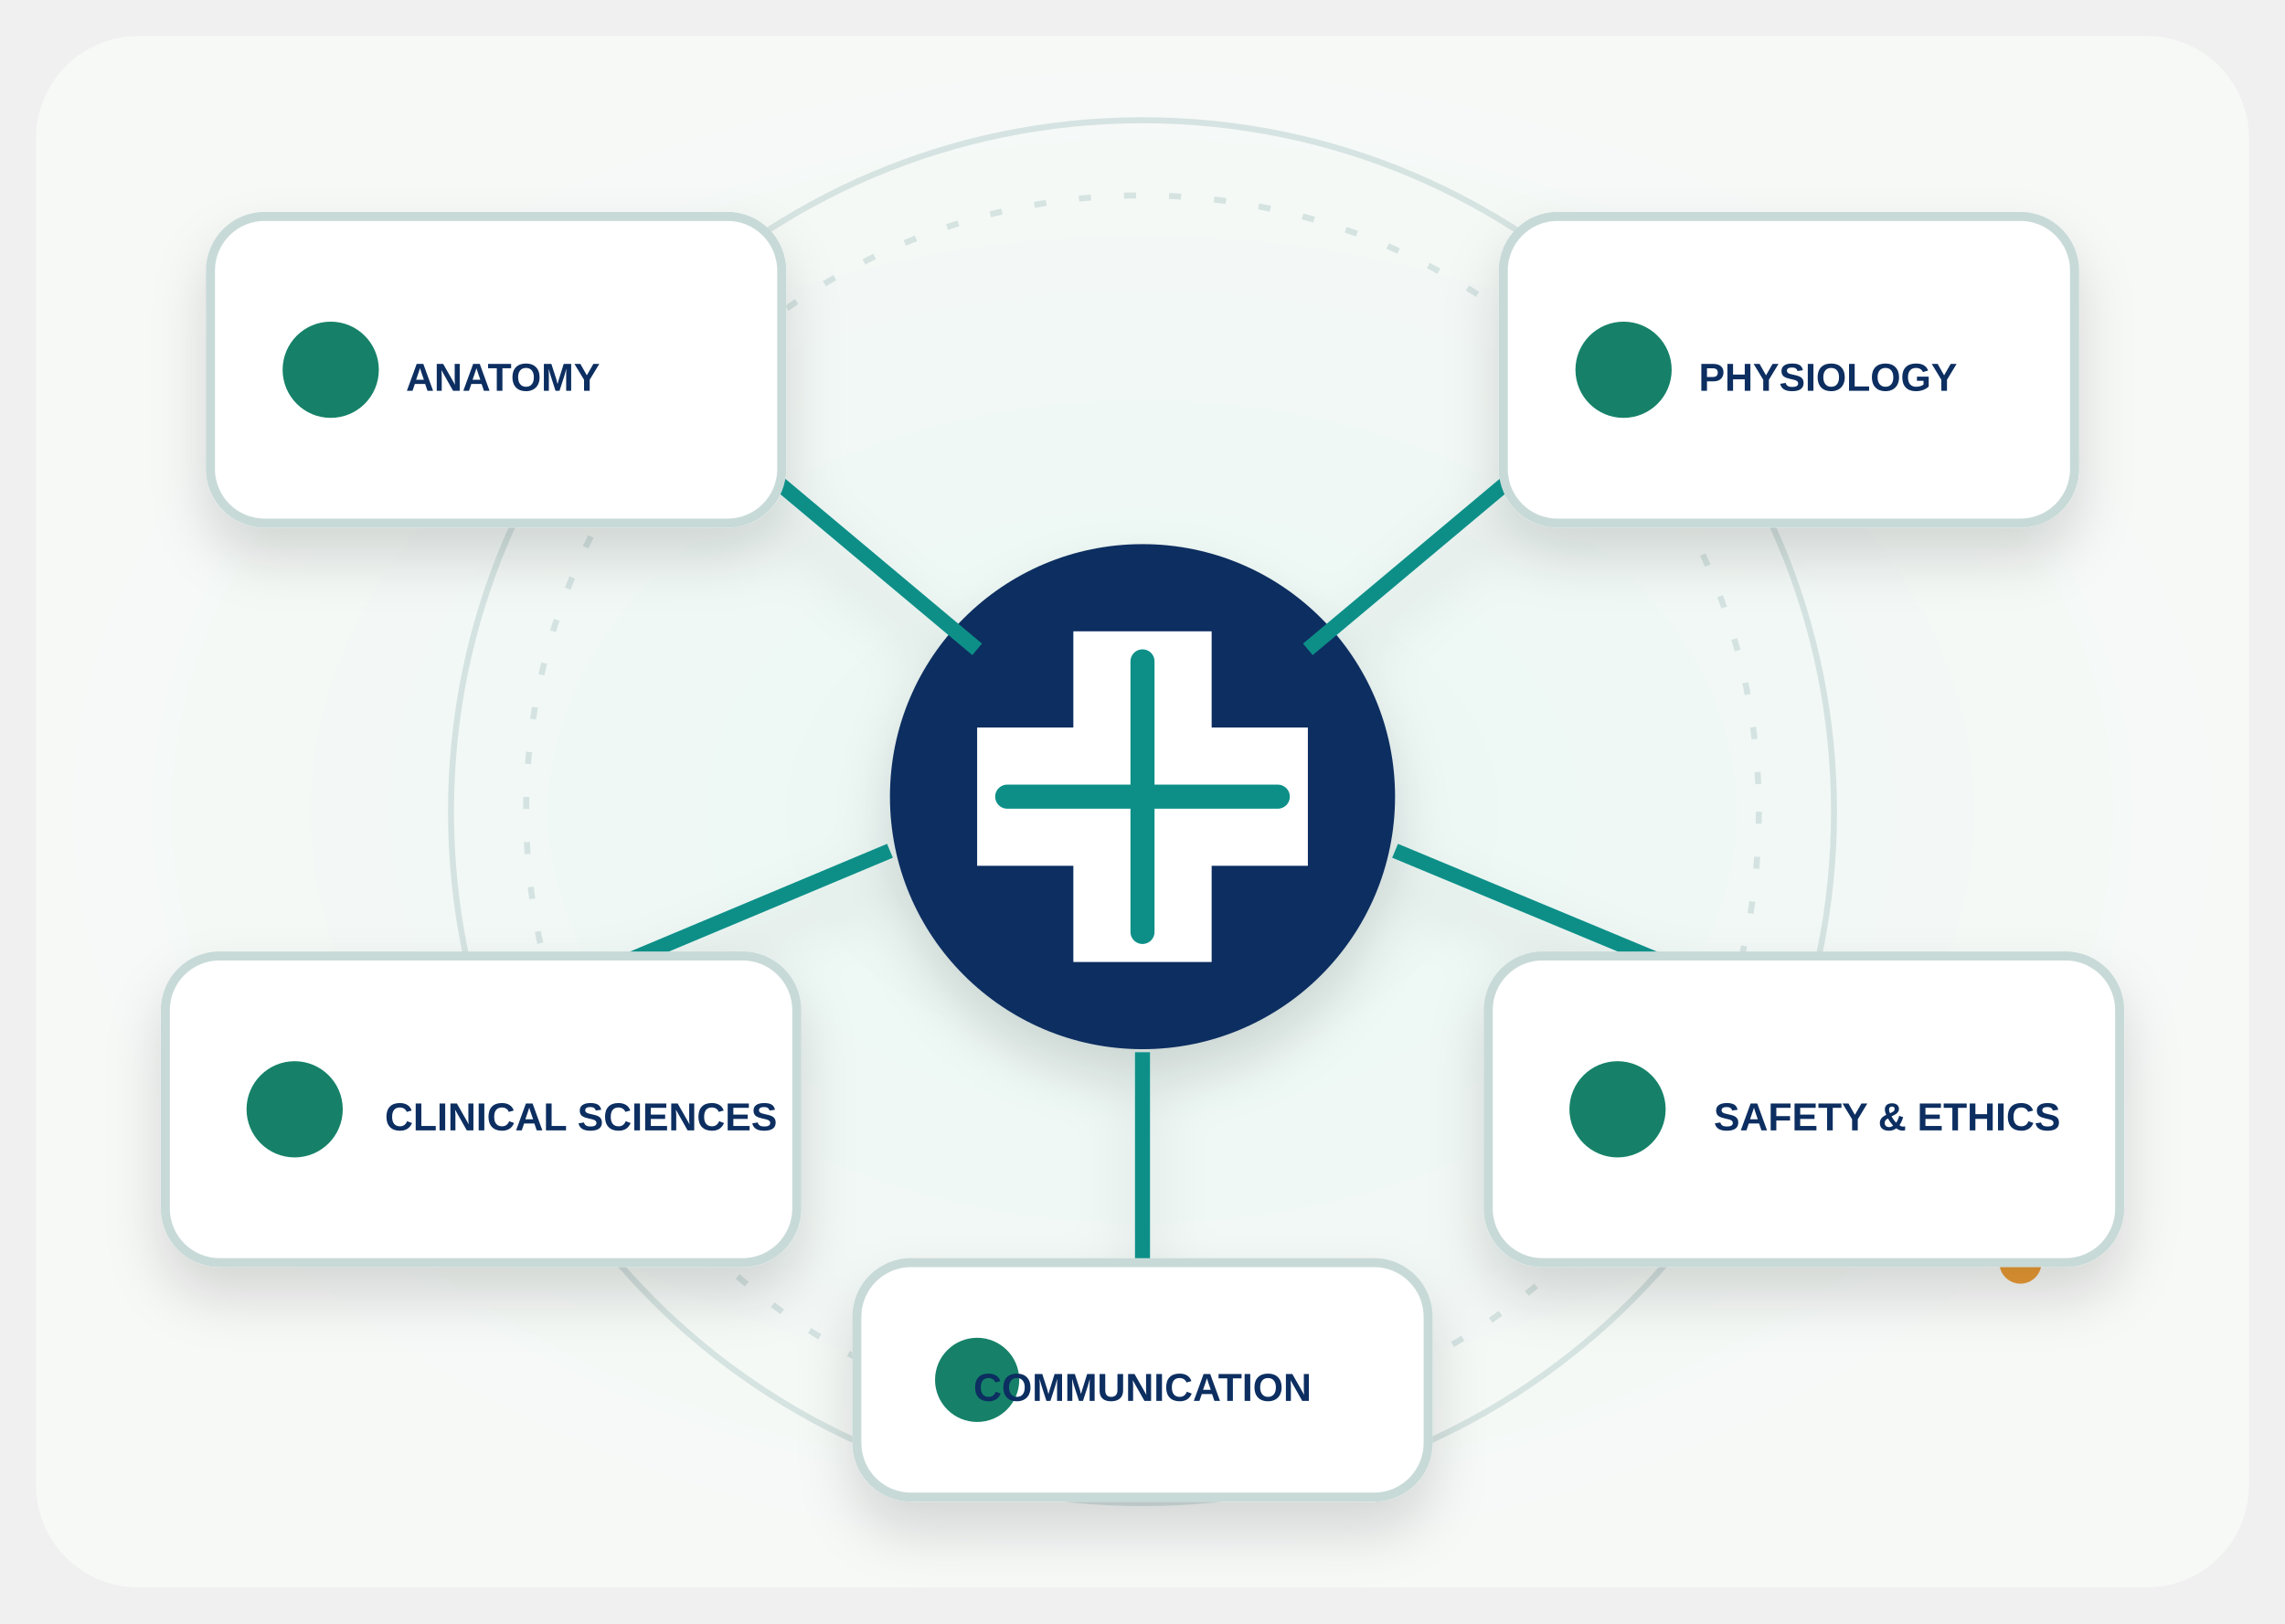
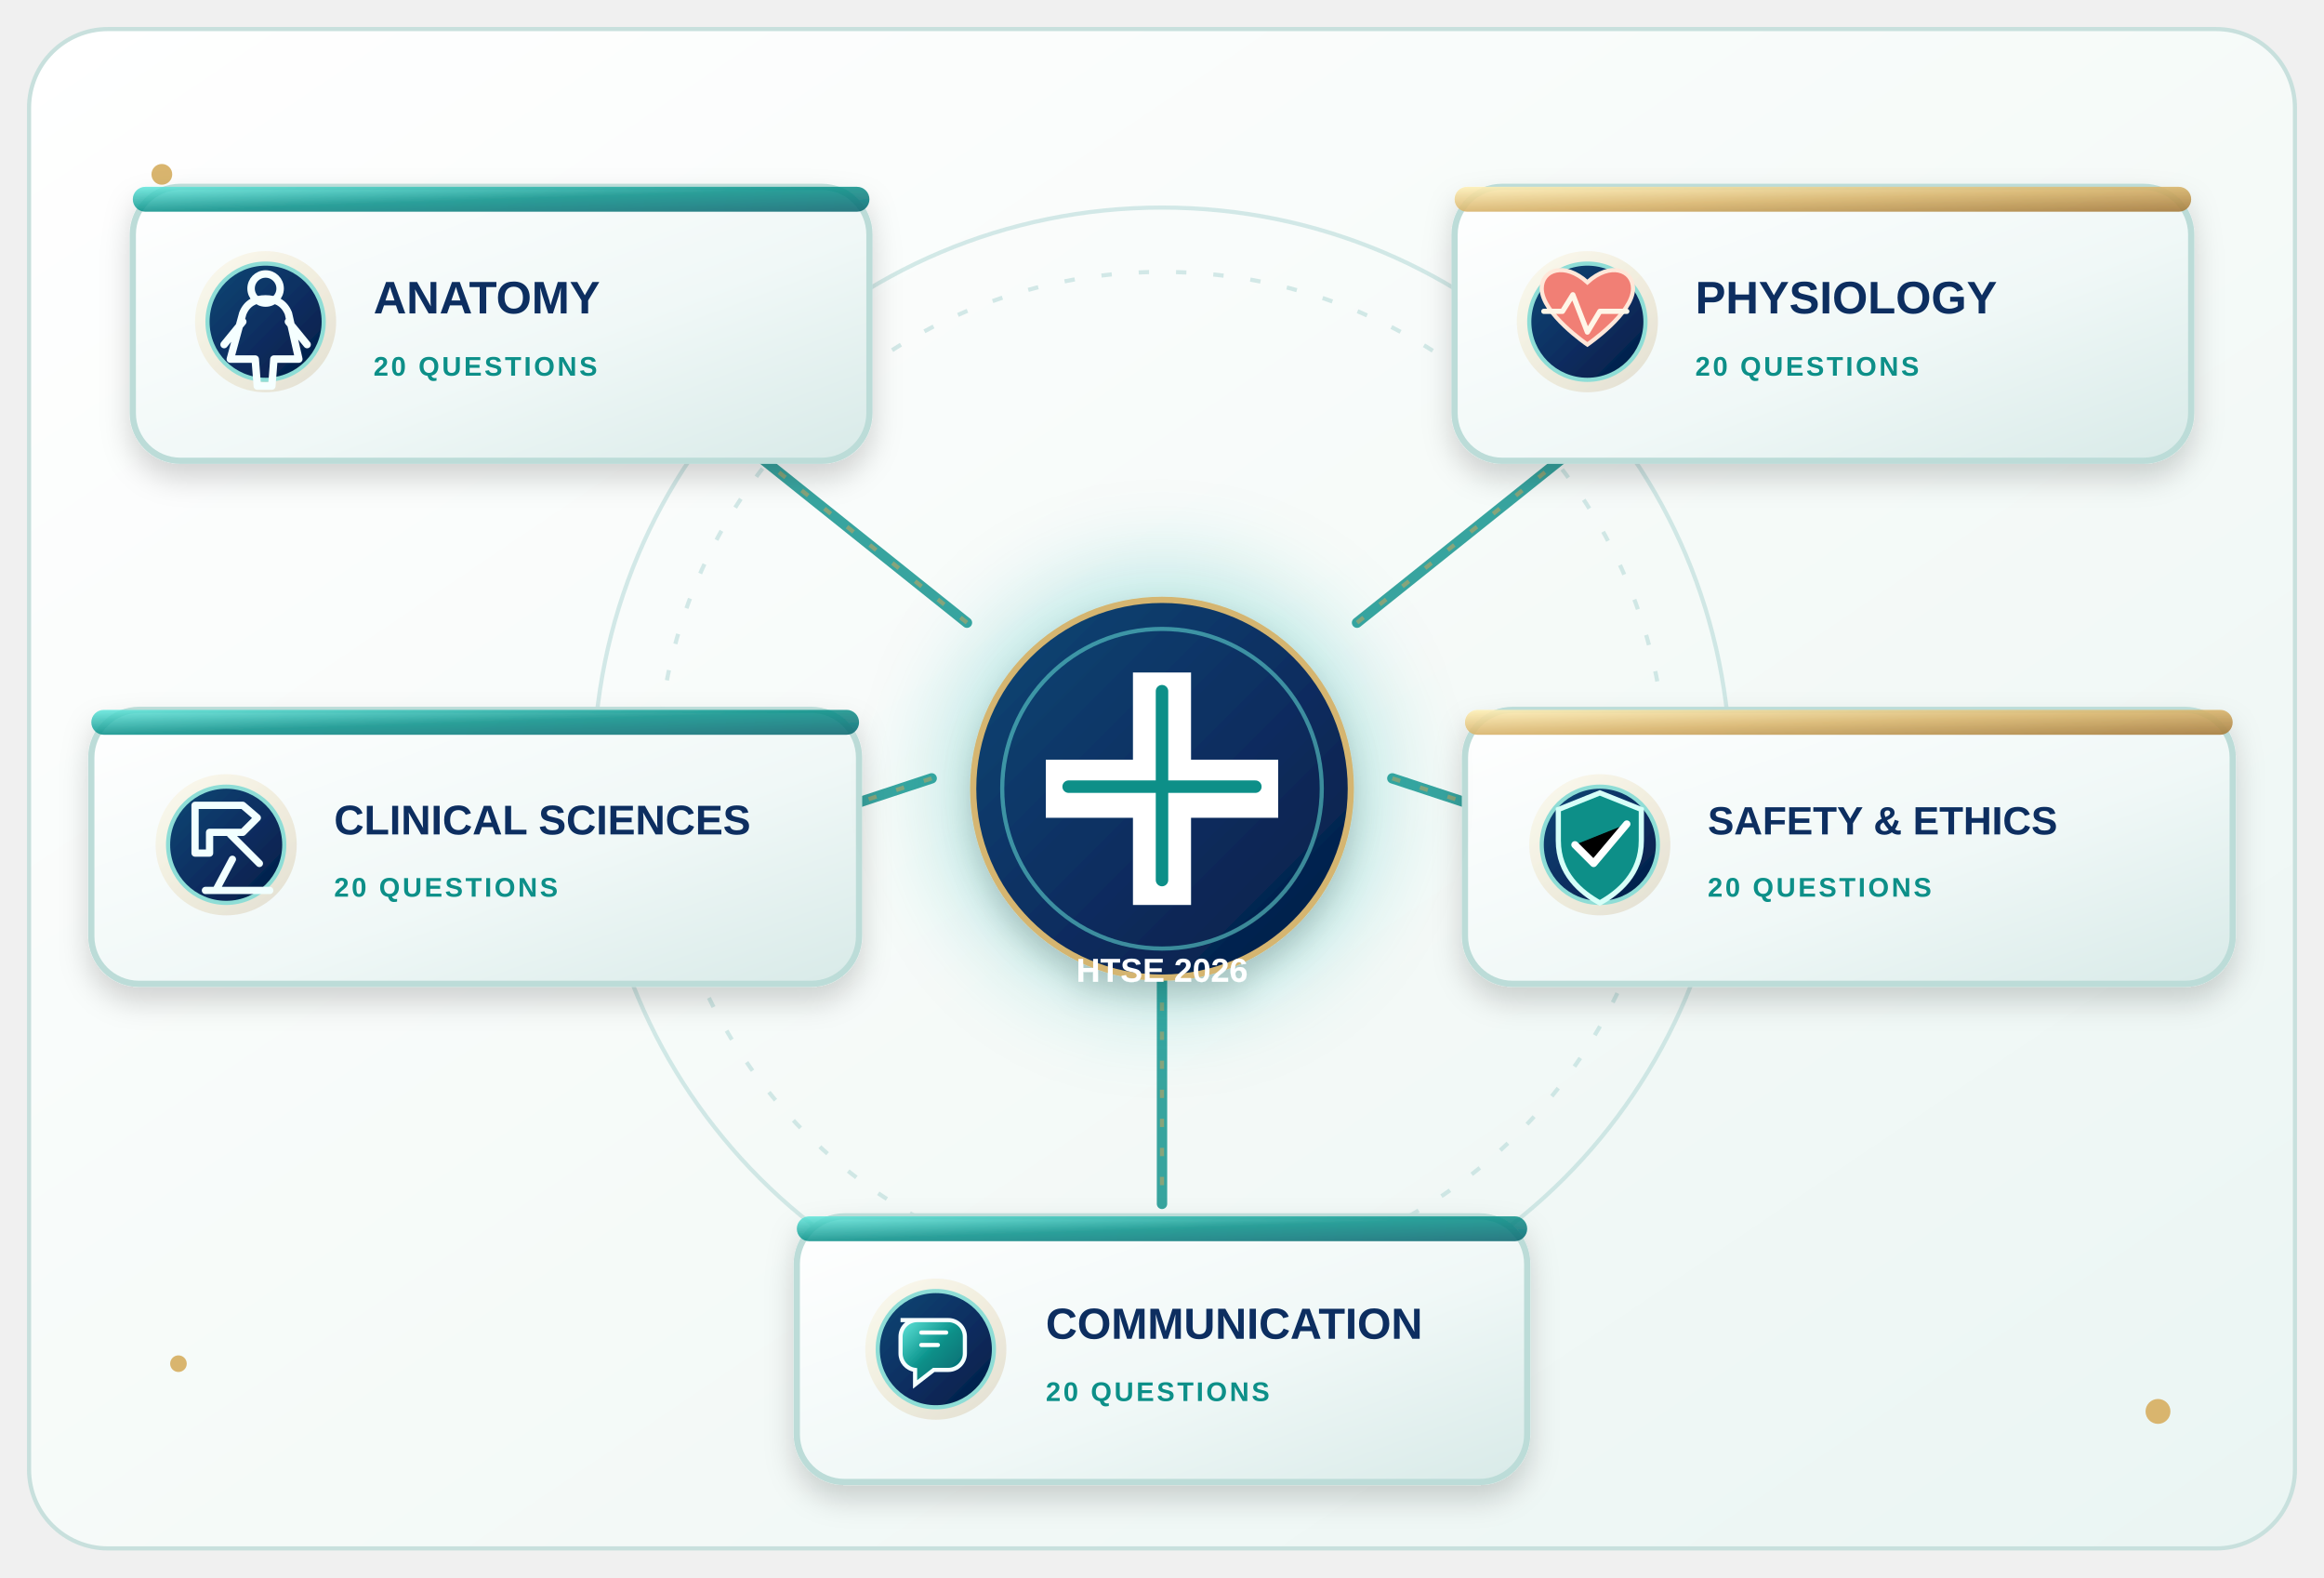
- <svg xmlns="http://www.w3.org/2000/svg" viewBox="0 0 760 540" role="img" aria-labelledby="t d">
+ <svg xmlns="http://www.w3.org/2000/svg" width="1120" height="760" viewBox="0 0 1120 760" role="img" aria-labelledby="title desc">
  <defs>
-     <linearGradient id="white" x1="0" y1="0" x2="1" y2="1">
-       <stop stop-color="#fff" />
-       <stop offset="1" stop-color="#F7F9F7" />
+     <linearGradient id="panel" x1="0" y1="0" x2="1" y2="1">
+       <stop stop-color="#FFFFFF" />
+       <stop offset=".55" stop-color="#F5FAF8" />
+       <stop offset="1" stop-color="#EAF5F3" />
    </linearGradient>
-     <linearGradient id="amber" x1="0" y1="0" x2="1" y2="1">
-       <stop stop-color="#F8D9A9" />
-       <stop offset=".55" stop-color="#E99A34" />
-       <stop offset="1" stop-color="#C9A45D" />
+     <linearGradient id="navy" x1="0" y1="0" x2="1" y2="1">
+       <stop stop-color="#0D4875" />
+       <stop offset=".54" stop-color="#092D60" />
+       <stop offset="1" stop-color="#041D43" />
    </linearGradient>
-     <radialGradient id="bg">
-       <stop stop-color="#E9F7F3" />
-       <stop offset="1" stop-color="#F7F9F7" />
-     </radialGradient>
-     <filter id="shadow" x="-20%" y="-20%" width="140%" height="150%">
-       <feGaussianBlur in="SourceAlpha" stdDeviation="9" />
-       <feOffset dy="10" />
+     <linearGradient id="teal" x1="0" y1="0" x2="1" y2="1">
+       <stop stop-color="#62E7DC" />
+       <stop offset=".5" stop-color="#078F88" />
+       <stop offset="1" stop-color="#06636D" />
+     </linearGradient>
+     <linearGradient id="gold" x1="0" y1="0" x2="1" y2="1">
+       <stop stop-color="#FFF0B9" />
+       <stop offset=".5" stop-color="#D8B46C" />
+       <stop offset="1" stop-color="#A47A3B" />
+     </linearGradient>
+     <linearGradient id="glass" x1="0" y1="0" x2="1" y2="1">
+       <stop stop-color="#FFFFFF" />
+       <stop offset=".58" stop-color="#F0F8F7" />
+       <stop offset="1" stop-color="#D8EAE8" />
+     </linearGradient>
+     <filter id="panelShadow" x="-20%" y="-20%" width="140%" height="150%">
+       <feGaussianBlur in="SourceAlpha" stdDeviation="13" />
+       <feOffset dy="13" />
      <feComponentTransfer>
-         <feFuncA type="linear" slope=".14" />
+         <feFuncA type="linear" slope=".13" />
      </feComponentTransfer>
      <feMerge>
        <feMergeNode />
        <feMergeNode in="SourceGraphic" />
      </feMerge>
    </filter>
+     <filter id="cardShadow" x="-25%" y="-30%" width="160%" height="180%">
+       <feGaussianBlur in="SourceAlpha" stdDeviation="7" />
+       <feOffset dy="7" />
+       <feComponentTransfer>
+         <feFuncA type="linear" slope=".17" />
+       </feComponentTransfer>
+       <feMerge>
+         <feMergeNode />
+         <feMergeNode in="SourceGraphic" />
+       </feMerge>
+     </filter>
+     <filter id="hubGlow" x="-60%" y="-60%" width="220%" height="220%">
+       <feGaussianBlur stdDeviation="20" />
+     </filter>
  </defs>
-   <rect x="12" y="12" width="736" height="516" rx="34" fill="url(#bg)" />
-   <g fill="none" stroke="#C8DAD8" stroke-width="2" opacity=".7">
-     <circle cx="380" cy="270" r="230" />
-     <circle cx="380" cy="270" r="205" stroke-dasharray="4 11" />
+   <rect x="14" y="14" width="1092" height="732" rx="38" fill="url(#panel)" stroke="#C8E0DD" stroke-width="2" />
+   <g fill="none" stroke="#A8D3D0" stroke-width="2" opacity=".48">
+     <circle cx="560" cy="374" r="274" />
+     <circle cx="560" cy="374" r="243" stroke-dasharray="5 13" />
  </g>
-   <g fill="#E99A34">
-     <circle cx="104" cy="102" r="6" />
-     <circle cx="672" cy="420" r="7" />
-     <circle cx="630" cy="88" r="4" />
+   <g fill="#D9B56E">
+     <circle cx="78" cy="84" r="5" />
+     <circle cx="1044" cy="115" r="5" />
+     <circle cx="1040" cy="680" r="6" />
+     <circle cx="86" cy="657" r="4" />
  </g>
-   <g filter="url(#shadow)">
-     <circle cx="380" cy="265" r="84" fill="#092D60" />
-     <path d="M357 210h46v32h32v46h-32v32h-46v-32h-32v-46h32z" fill="#fff" />
-     <path d="M380 220v90m-45-45h90" stroke="#078F88" stroke-width="8" stroke-linecap="round" />
-     <g stroke="#078F88" stroke-width="5" fill="none">
-       <path d="M325 216L220 128M435 216l105-88M296 283L160 340M464 283l137 57M380 350v87" />
+   <g stroke="#078F88" stroke-width="5" stroke-linecap="round" opacity=".8">
+     <path d="M466 300 356 212M654 300 764 212M449 375 358 405M671 375 762 405M560 455v125" />
+   </g>
+   <g stroke="#C9A45D" stroke-width="2" stroke-dasharray="4 10" opacity=".55">
+     <path d="M466 300 356 212M654 300 764 212M449 375 358 405M671 375 762 405M560 455v125" />
+   </g>
+   <g filter="url(#cardShadow)">
+     <rect x="64" y="90" width="355" height="132" rx="23" fill="url(#glass)" stroke="#BCDCD8" stroke-width="3" />
+     <rect x="64" y="90" width="355" height="12" rx="6" fill="url(#teal)" opacity=".85" />
+     <circle cx="128" cy="155" r="34" fill="url(#gold)" opacity=".2" />
+     <circle cx="128" cy="155" r="28" fill="url(#navy)" stroke="#8EDDD6" stroke-width="2" />
+     <g stroke="#F5FFFF" stroke-width="3.6" stroke-linecap="round" stroke-linejoin="round" fill="none">
+       <circle cx="128" cy="139" r="7" />
+       <path d="M117 151c2-5 6-7 11-7s9 2 11 7l5 22h-12l-1 13h-7l-1-13h-12zM117 155l-9 11m31-11 9 11" />
    </g>
-     <g fill="#fff" stroke="#C8DAD8" stroke-width="3">
-       <rect x="70" y="72" width="190" height="102" rx="18" />
-       <rect x="500" y="72" width="190" height="102" rx="18" />
-       <rect x="55" y="318" width="210" height="102" rx="18" />
-       <rect x="495" y="318" width="210" height="102" rx="18" />
-       <rect x="285" y="420" width="190" height="78" rx="18" />
+     <text x="180" y="151" fill="#092D60" font-family="Manrope,Arial,sans-serif" font-size="22" font-weight="800">ANATOMY</text>
+     <text x="180" y="181" fill="#078F88" font-family="DM Sans,Arial,sans-serif" font-size="13" font-weight="800" letter-spacing="1.2">20 QUESTIONS</text>
+   </g>
+   <g filter="url(#cardShadow)">
+     <rect x="701" y="90" width="355" height="132" rx="23" fill="url(#glass)" stroke="#BCDCD8" stroke-width="3" />
+     <rect x="701" y="90" width="355" height="12" rx="6" fill="url(#gold)" opacity=".9" />
+     <circle cx="765" cy="155" r="34" fill="url(#gold)" opacity=".2" />
+     <circle cx="765" cy="155" r="28" fill="url(#navy)" stroke="#8EDDD6" stroke-width="2" />
+     <path d="M765 166s-22-15-22-27c0-9 11-13 22-3 11-10 22-6 22 3 0 12-22 27-22 27Z" fill="#F17F75" stroke="#FFE7D9" stroke-width="2" />
+     <path d="M744 150h9l5-8 7 18 6-10h13" fill="none" stroke="#FFF6E8" stroke-width="2.5" stroke-linecap="round" stroke-linejoin="round" />
+     <text x="817" y="151" fill="#092D60" font-family="Manrope,Arial,sans-serif" font-size="22" font-weight="800">PHYSIOLOGY</text>
+     <text x="817" y="181" fill="#078F88" font-family="DM Sans,Arial,sans-serif" font-size="13" font-weight="800" letter-spacing="1.2">20 QUESTIONS</text>
+   </g>
+   <g filter="url(#cardShadow)">
+     <rect x="44" y="342" width="370" height="132" rx="23" fill="url(#glass)" stroke="#BCDCD8" stroke-width="3" />
+     <rect x="44" y="342" width="370" height="12" rx="6" fill="url(#teal)" opacity=".85" />
+     <circle cx="109" cy="407" r="34" fill="url(#gold)" opacity=".2" />
+     <circle cx="109" cy="407" r="28" fill="url(#navy)" stroke="#8EDDD6" stroke-width="2" />
+     <g stroke="#F1FFFF" stroke-width="3.5" fill="none" stroke-linecap="round" stroke-linejoin="round">
+       <path d="M94 388h23l7 6-7 7h-16v10h-7zM111 402l14 14m-13-2-8 15m-5 0h31" />
    </g>
-     <g fill="#138168">
-       <circle cx="110" cy="123" r="16" />
-       <circle cx="540" cy="123" r="16" />
-       <circle cx="98" cy="369" r="16" />
-       <circle cx="538" cy="369" r="16" />
-       <circle cx="325" cy="459" r="14" />
-     </g>
-     <g font-family="Arial" font-size="13" font-weight="700" fill="#092D60">
-       <text x="135" y="130">ANATOMY</text>
-       <text x="565" y="130">PHYSIOLOGY</text>
-       <text x="128" y="376">CLINICAL SCIENCES</text>
-       <text x="570" y="376">SAFETY &amp; ETHICS</text>
-       <text x="380" y="466" text-anchor="middle">COMMUNICATION</text>
-     </g>
+     <text x="161" y="402" fill="#092D60" font-family="Manrope,Arial,sans-serif" font-size="20" font-weight="800">CLINICAL SCIENCES</text>
+     <text x="161" y="432" fill="#078F88" font-family="DM Sans,Arial,sans-serif" font-size="13" font-weight="800" letter-spacing="1.2">20 QUESTIONS</text>
+   </g>
+   <g filter="url(#cardShadow)">
+     <rect x="706" y="342" width="370" height="132" rx="23" fill="url(#glass)" stroke="#BCDCD8" stroke-width="3" />
+     <rect x="706" y="342" width="370" height="12" rx="6" fill="url(#gold)" opacity=".9" />
+     <circle cx="771" cy="407" r="34" fill="url(#gold)" opacity=".2" />
+     <circle cx="771" cy="407" r="28" fill="url(#navy)" stroke="#8EDDD6" stroke-width="2" />
+     <path d="M771 382 791 390v15c0 16-11 25-20 30-9-5-20-14-20-30v-15Z" fill="#0C8F88" stroke="#D6FFF8" stroke-width="2.5" />
+     <path d="m759 407 9 9 16-19" stroke="#FFF" stroke-width="3.5" stroke-linecap="round" stroke-linejoin="round" />
+     <text x="823" y="402" fill="#092D60" font-family="Manrope,Arial,sans-serif" font-size="19" font-weight="800">SAFETY &amp; ETHICS</text>
+     <text x="823" y="432" fill="#078F88" font-family="DM Sans,Arial,sans-serif" font-size="13" font-weight="800" letter-spacing="1.2">20 QUESTIONS</text>
+   </g>
+   <g filter="url(#hubGlow)">
+     <circle cx="560" cy="380" r="108" fill="#14A8A2" opacity=".23" />
+   </g>
+   <g filter="url(#cardShadow)">
+     <circle cx="560" cy="380" r="91" fill="url(#navy)" stroke="#D5B56F" stroke-width="3" />
+     <circle cx="560" cy="380" r="77" fill="none" stroke="#66DDD5" stroke-opacity=".55" stroke-width="2" />
+     <path d="M546 324h28v42h42v28h-42v42h-28v-42h-42v-28h42z" fill="#FFF" />
+     <path d="M560 333v91m-45-45h90" stroke="#078F88" stroke-width="6" stroke-linecap="round" />
+     <text x="560" y="473" text-anchor="middle" fill="#FFFFFF" font-family="Manrope,Arial,sans-serif" font-size="16" font-weight="900">HTSE 2026</text>
+   </g>
+   <g filter="url(#cardShadow)">
+     <rect x="384" y="586" width="352" height="128" rx="23" fill="url(#glass)" stroke="#BCDCD8" stroke-width="3" />
+     <rect x="384" y="586" width="352" height="12" rx="6" fill="url(#teal)" opacity=".85" />
+     <circle cx="451" cy="650" r="34" fill="url(#gold)" opacity=".2" />
+     <circle cx="451" cy="650" r="28" fill="url(#navy)" stroke="#8EDDD6" stroke-width="2" />
+     <path d="M434 636h23a8 8 0 0 1 8 8v8a8 8 0 0 1-8 8h-7l-9 7v-7a8 8 0 0 1-7-8v-8a8 8 0 0 1 8-8Z" fill="url(#teal)" stroke="#F5FFFF" stroke-width="2" />
+     <path d="M444 642h12m-12 6h8" stroke="#FFF" stroke-width="2" stroke-linecap="round" />
+     <text x="504" y="645" fill="#092D60" font-family="Manrope,Arial,sans-serif" font-size="21" font-weight="800">COMMUNICATION</text>
+     <text x="504" y="675" fill="#078F88" font-family="DM Sans,Arial,sans-serif" font-size="13" font-weight="800" letter-spacing="1.2">20 QUESTIONS</text>
  </g>
</svg>
